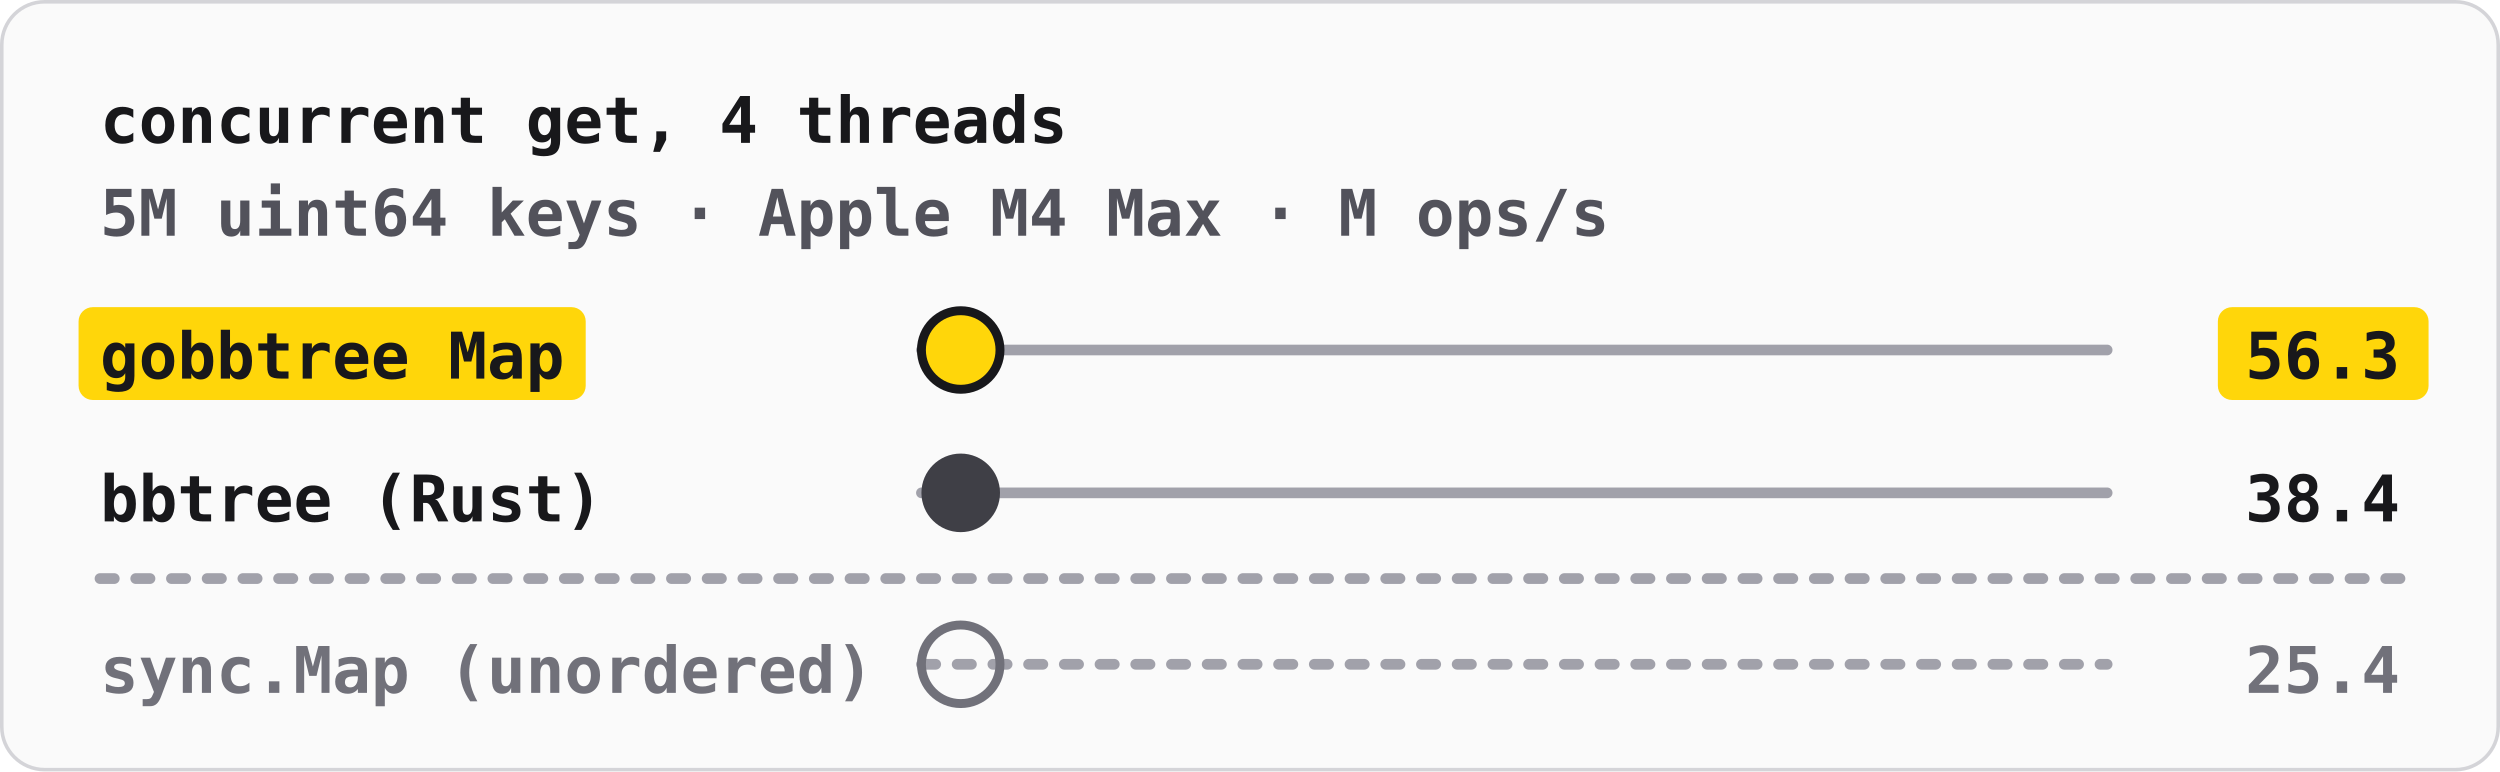
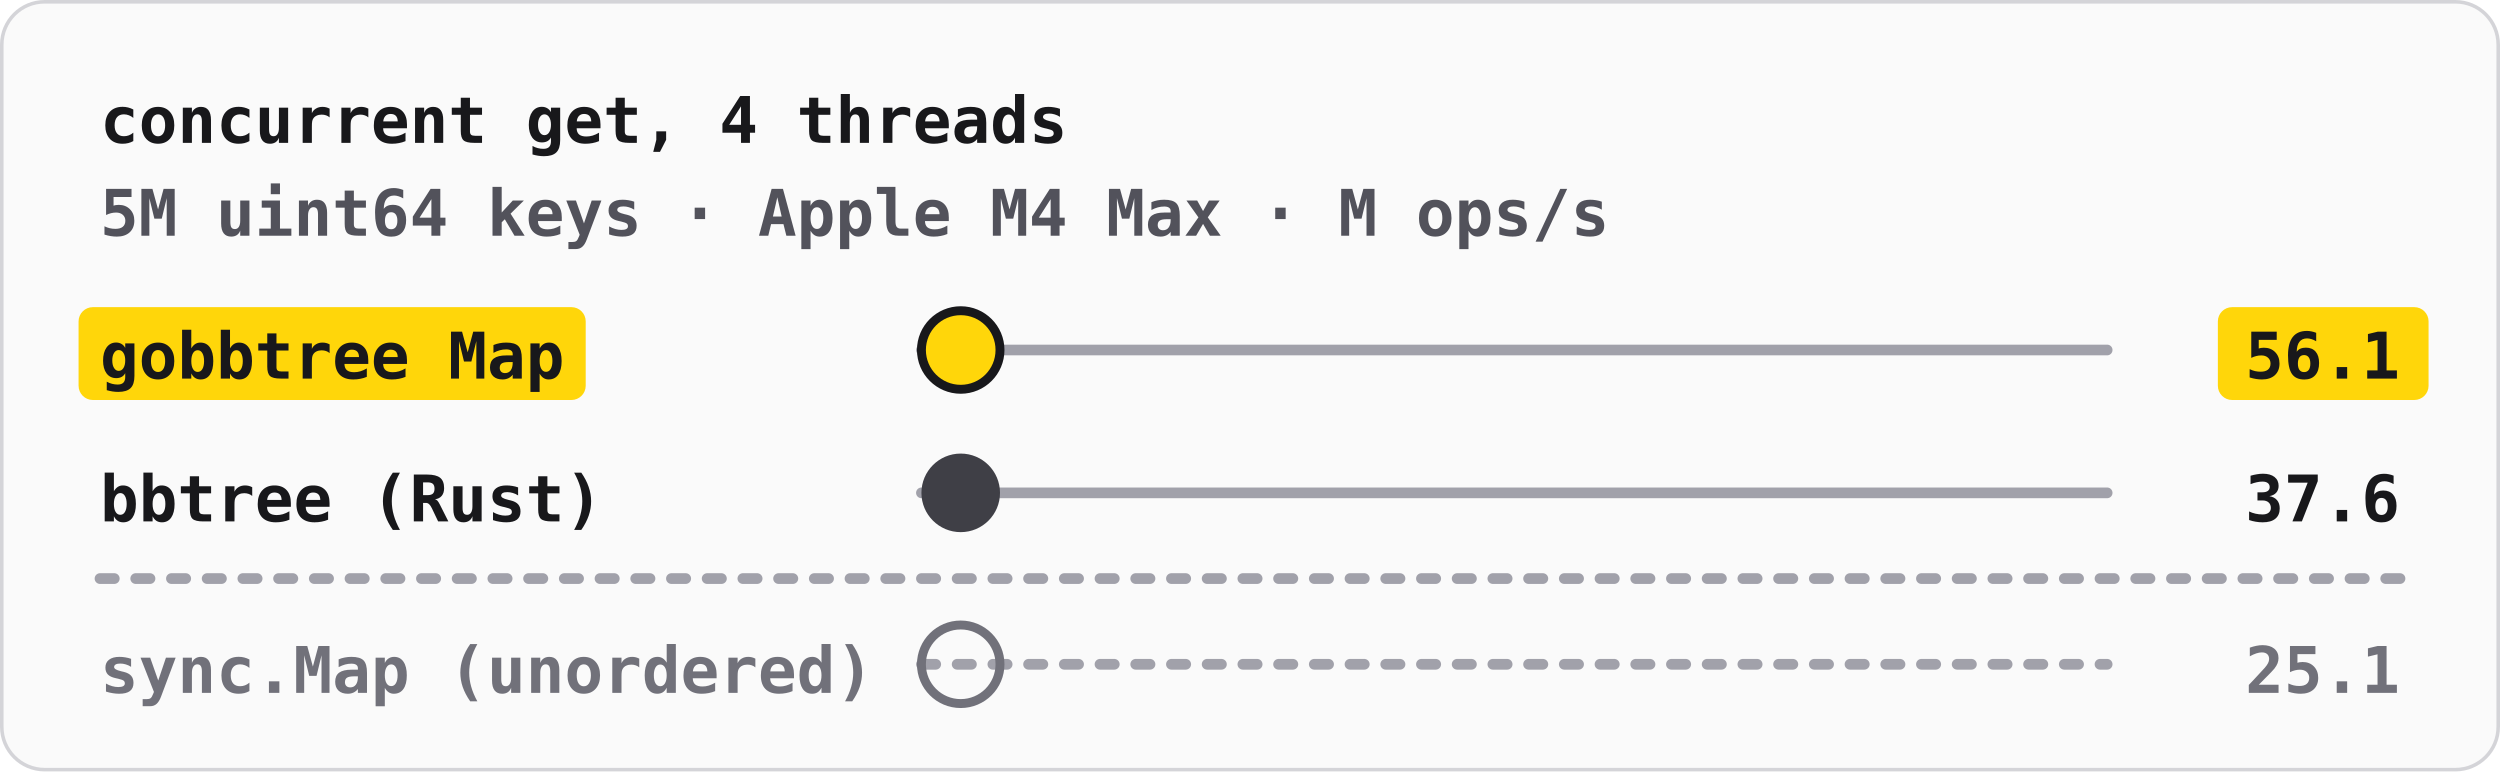
- <svg xmlns="http://www.w3.org/2000/svg" width="700" height="216" viewBox="0 0 700 216" role="img" aria-label="Concurrent get on 5M mixed uint64 keys, 4 threads, Apple M4 Max, in million operations per second: gobbtree Map 56.3, bbtree (Rust) 38.4; sync.Map, unordered, 25.4.">
+ <svg xmlns="http://www.w3.org/2000/svg" width="700" height="216" viewBox="0 0 700 216" role="img" aria-label="Concurrent get on 5M mixed uint64 keys, 4 threads, Apple M4 Max, in million operations per second: gobbtree Map 56.1, bbtree (Rust) 37.6; sync.Map, unordered, 25.1.">
  <style>
    text { font-family: ui-monospace, SFMono-Regular, Menlo, Consolas, monospace; font-size: 18px; font-weight: 600; fill: #18181b; }
    .title { font-weight: 800; }
    .muted { fill: #52525b; }
    .faint { fill: #71717a; }
    .ours { font-weight: 800; }
    .value { text-anchor: end; }
    .highlight { fill: #ffd60a; }
    .track { stroke: #a1a1aa; stroke-width: 3; stroke-linecap: round; }
    .dashed { stroke-dasharray: 4 6; }
    .ball { animation: bounce linear infinite alternate; }
    @keyframes bounce { to { transform: translateX(310px); } }
  </style>
  <rect x="0.5" y="0.5" width="699" height="215" rx="12" fill="#fafafa" stroke="#d4d4d8" />
  <text class="title" x="28" y="40">concurrent get, 4 threads</text>
  <text class="muted" x="28" y="66">5M uint64 keys · Apple M4 Max · M ops/s</text>
  <rect class="highlight" x="22" y="86" width="142" height="26" rx="4" />
  <rect class="highlight" x="621" y="86" width="59" height="26" rx="4" />
  <text class="ours" x="28" y="106">gobbtree Map</text>
  <line class="track" x1="258" y1="98" x2="590" y2="98" />
  <circle class="ball" cx="269" cy="98" r="11" fill="#ffd60a" stroke="#18181b" stroke-width="2.5" style="animation-duration: 0.60s" />
-   <text class="ours value" x="672" y="106">56.3</text>
+   <text class="ours value" x="672" y="106">56.1</text>
  <text x="28" y="146">bbtree (Rust)</text>
  <line class="track" x1="258" y1="138" x2="590" y2="138" />
-   <circle class="ball" cx="269" cy="138" r="11" fill="#3f3f46" style="animation-duration: 0.88s" />
-   <text class="value" x="672" y="146">38.4</text>
+   <circle class="ball" cx="269" cy="138" r="11" fill="#3f3f46" style="animation-duration: 0.90s" />
+   <text class="value" x="672" y="146">37.6</text>
  <line class="track dashed" x1="28" y1="162" x2="672" y2="162" stroke-width="1.5" />
  <text class="faint" x="28" y="194">sync.Map (unordered)</text>
  <line class="track dashed" x1="258" y1="186" x2="590" y2="186" />
-   <circle class="ball" cx="269" cy="186" r="11" fill="none" stroke="#71717a" stroke-width="2.5" style="animation-duration: 1.33s" />
-   <text class="faint value" x="672" y="194">25.4</text>
+   <circle class="ball" cx="269" cy="186" r="11" fill="none" stroke="#71717a" stroke-width="2.5" style="animation-duration: 1.34s" />
+   <text class="faint value" x="672" y="194">25.1</text>
</svg>
